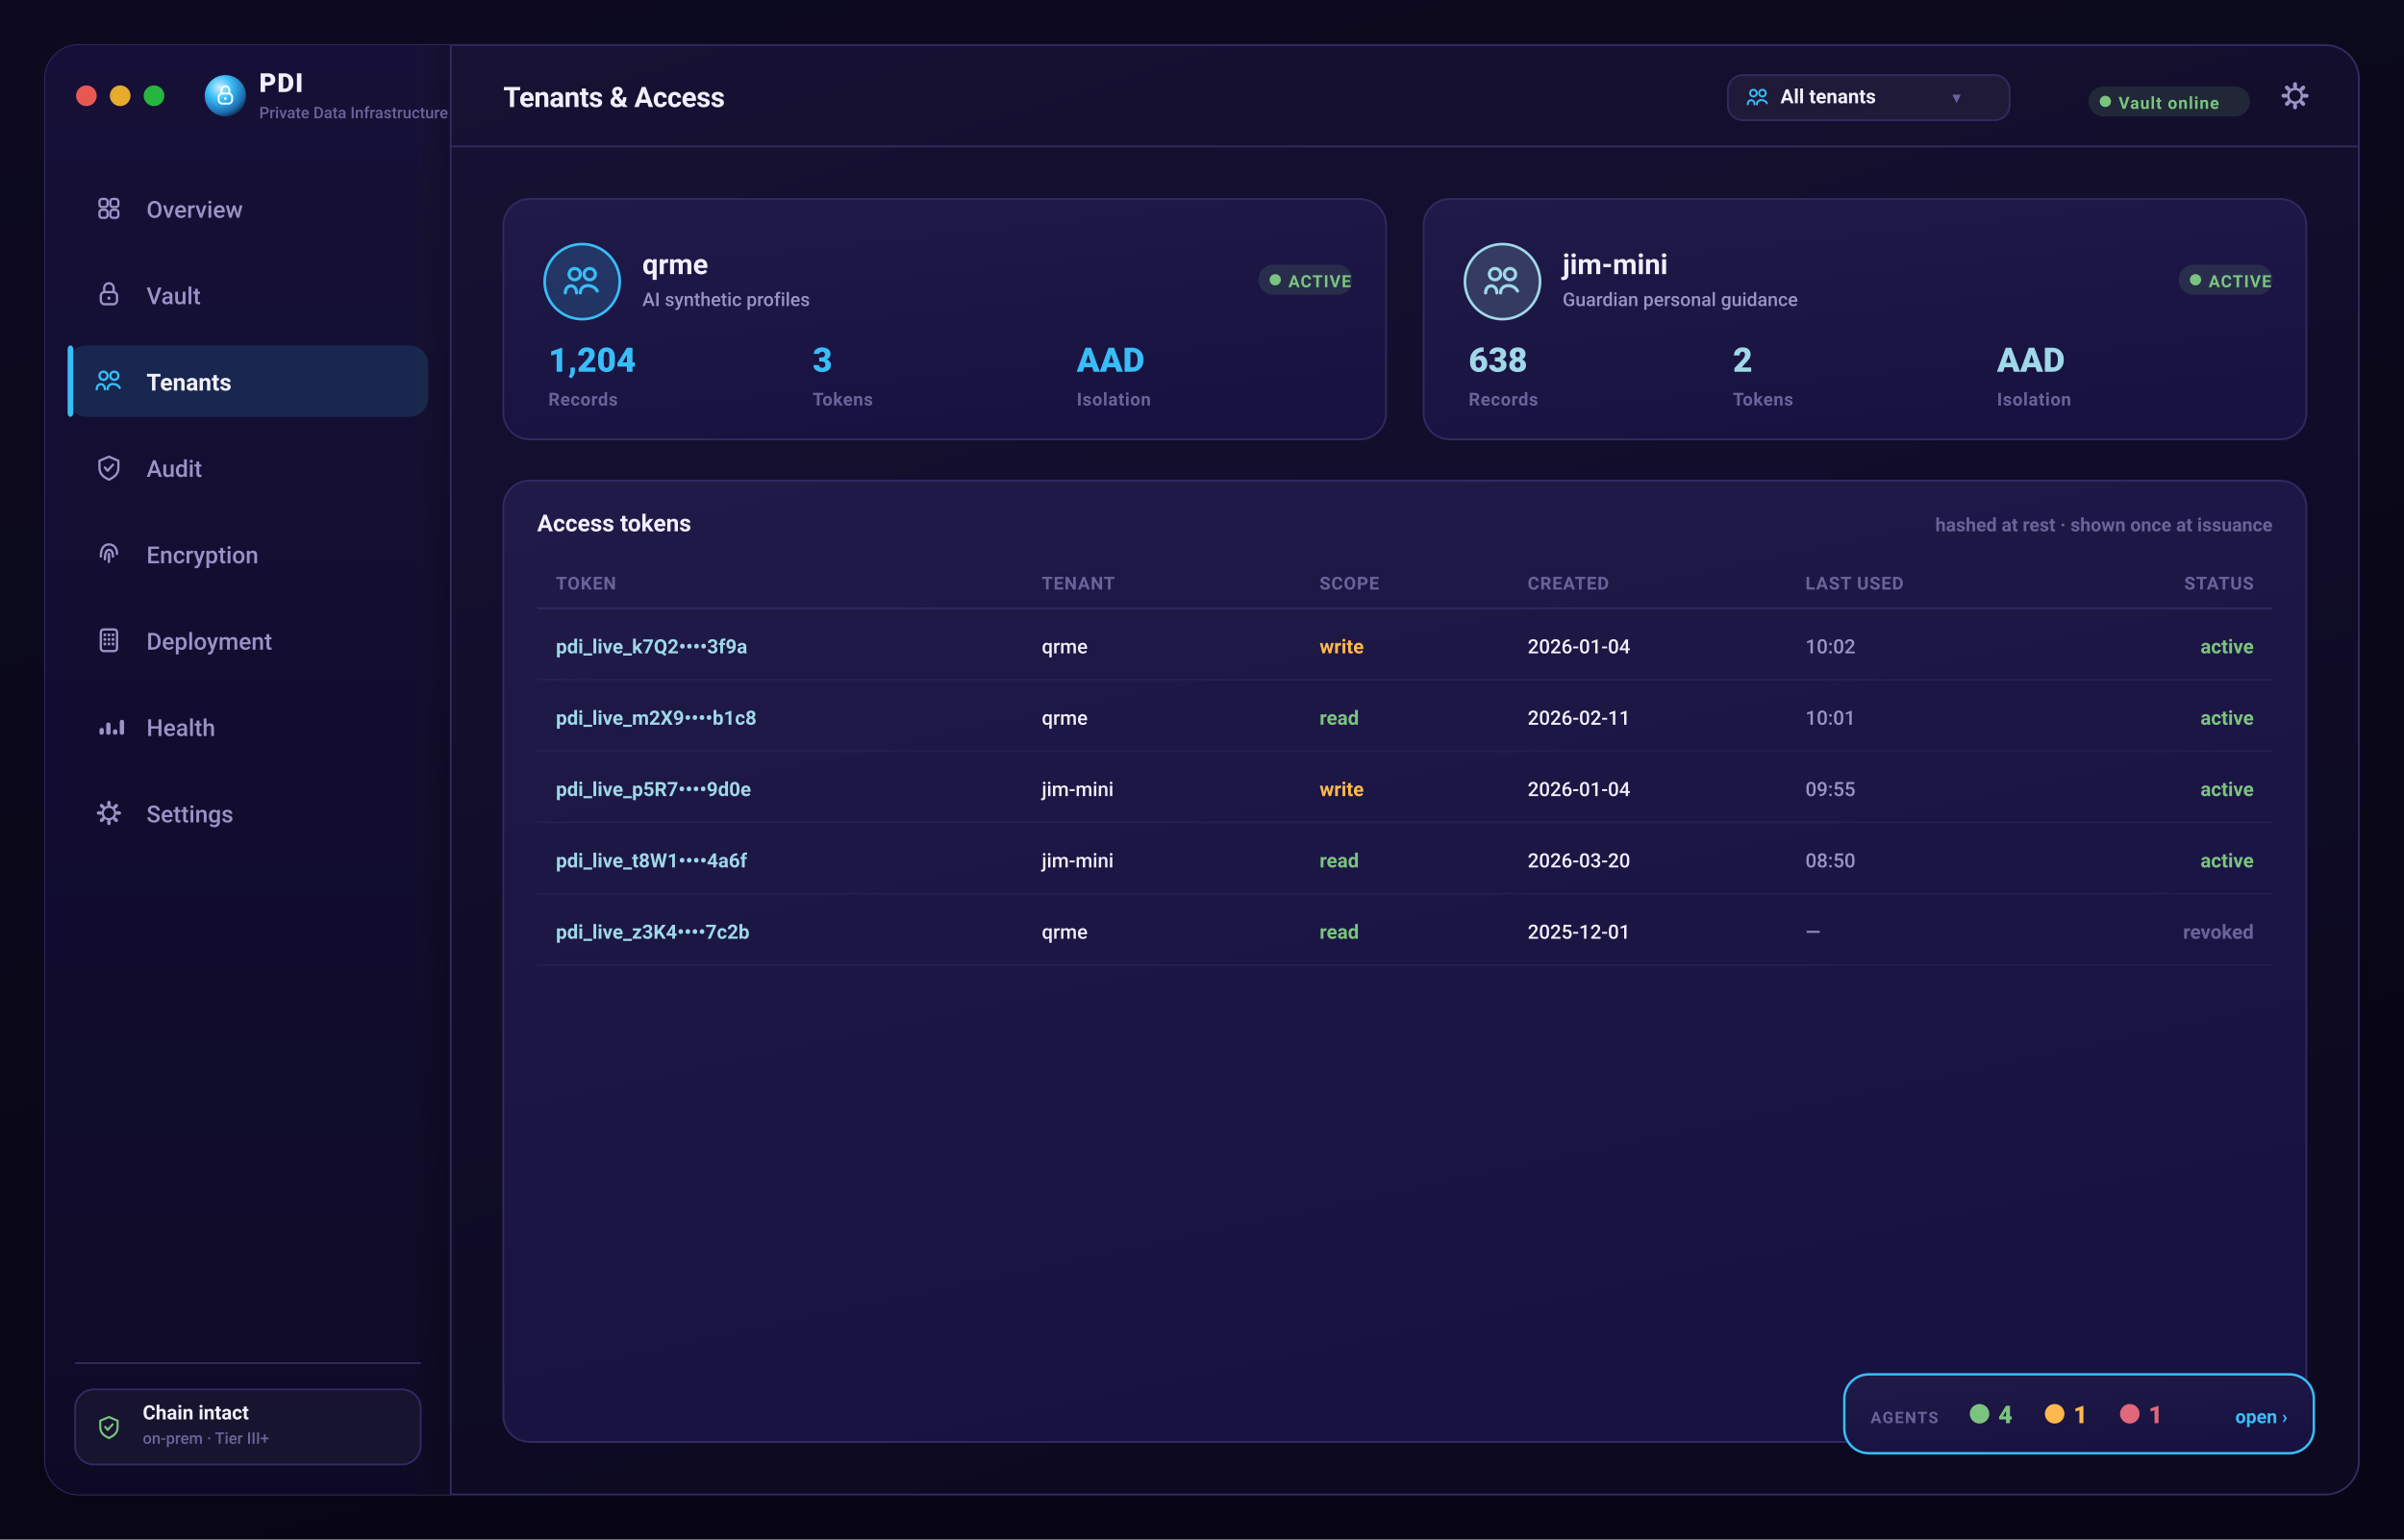
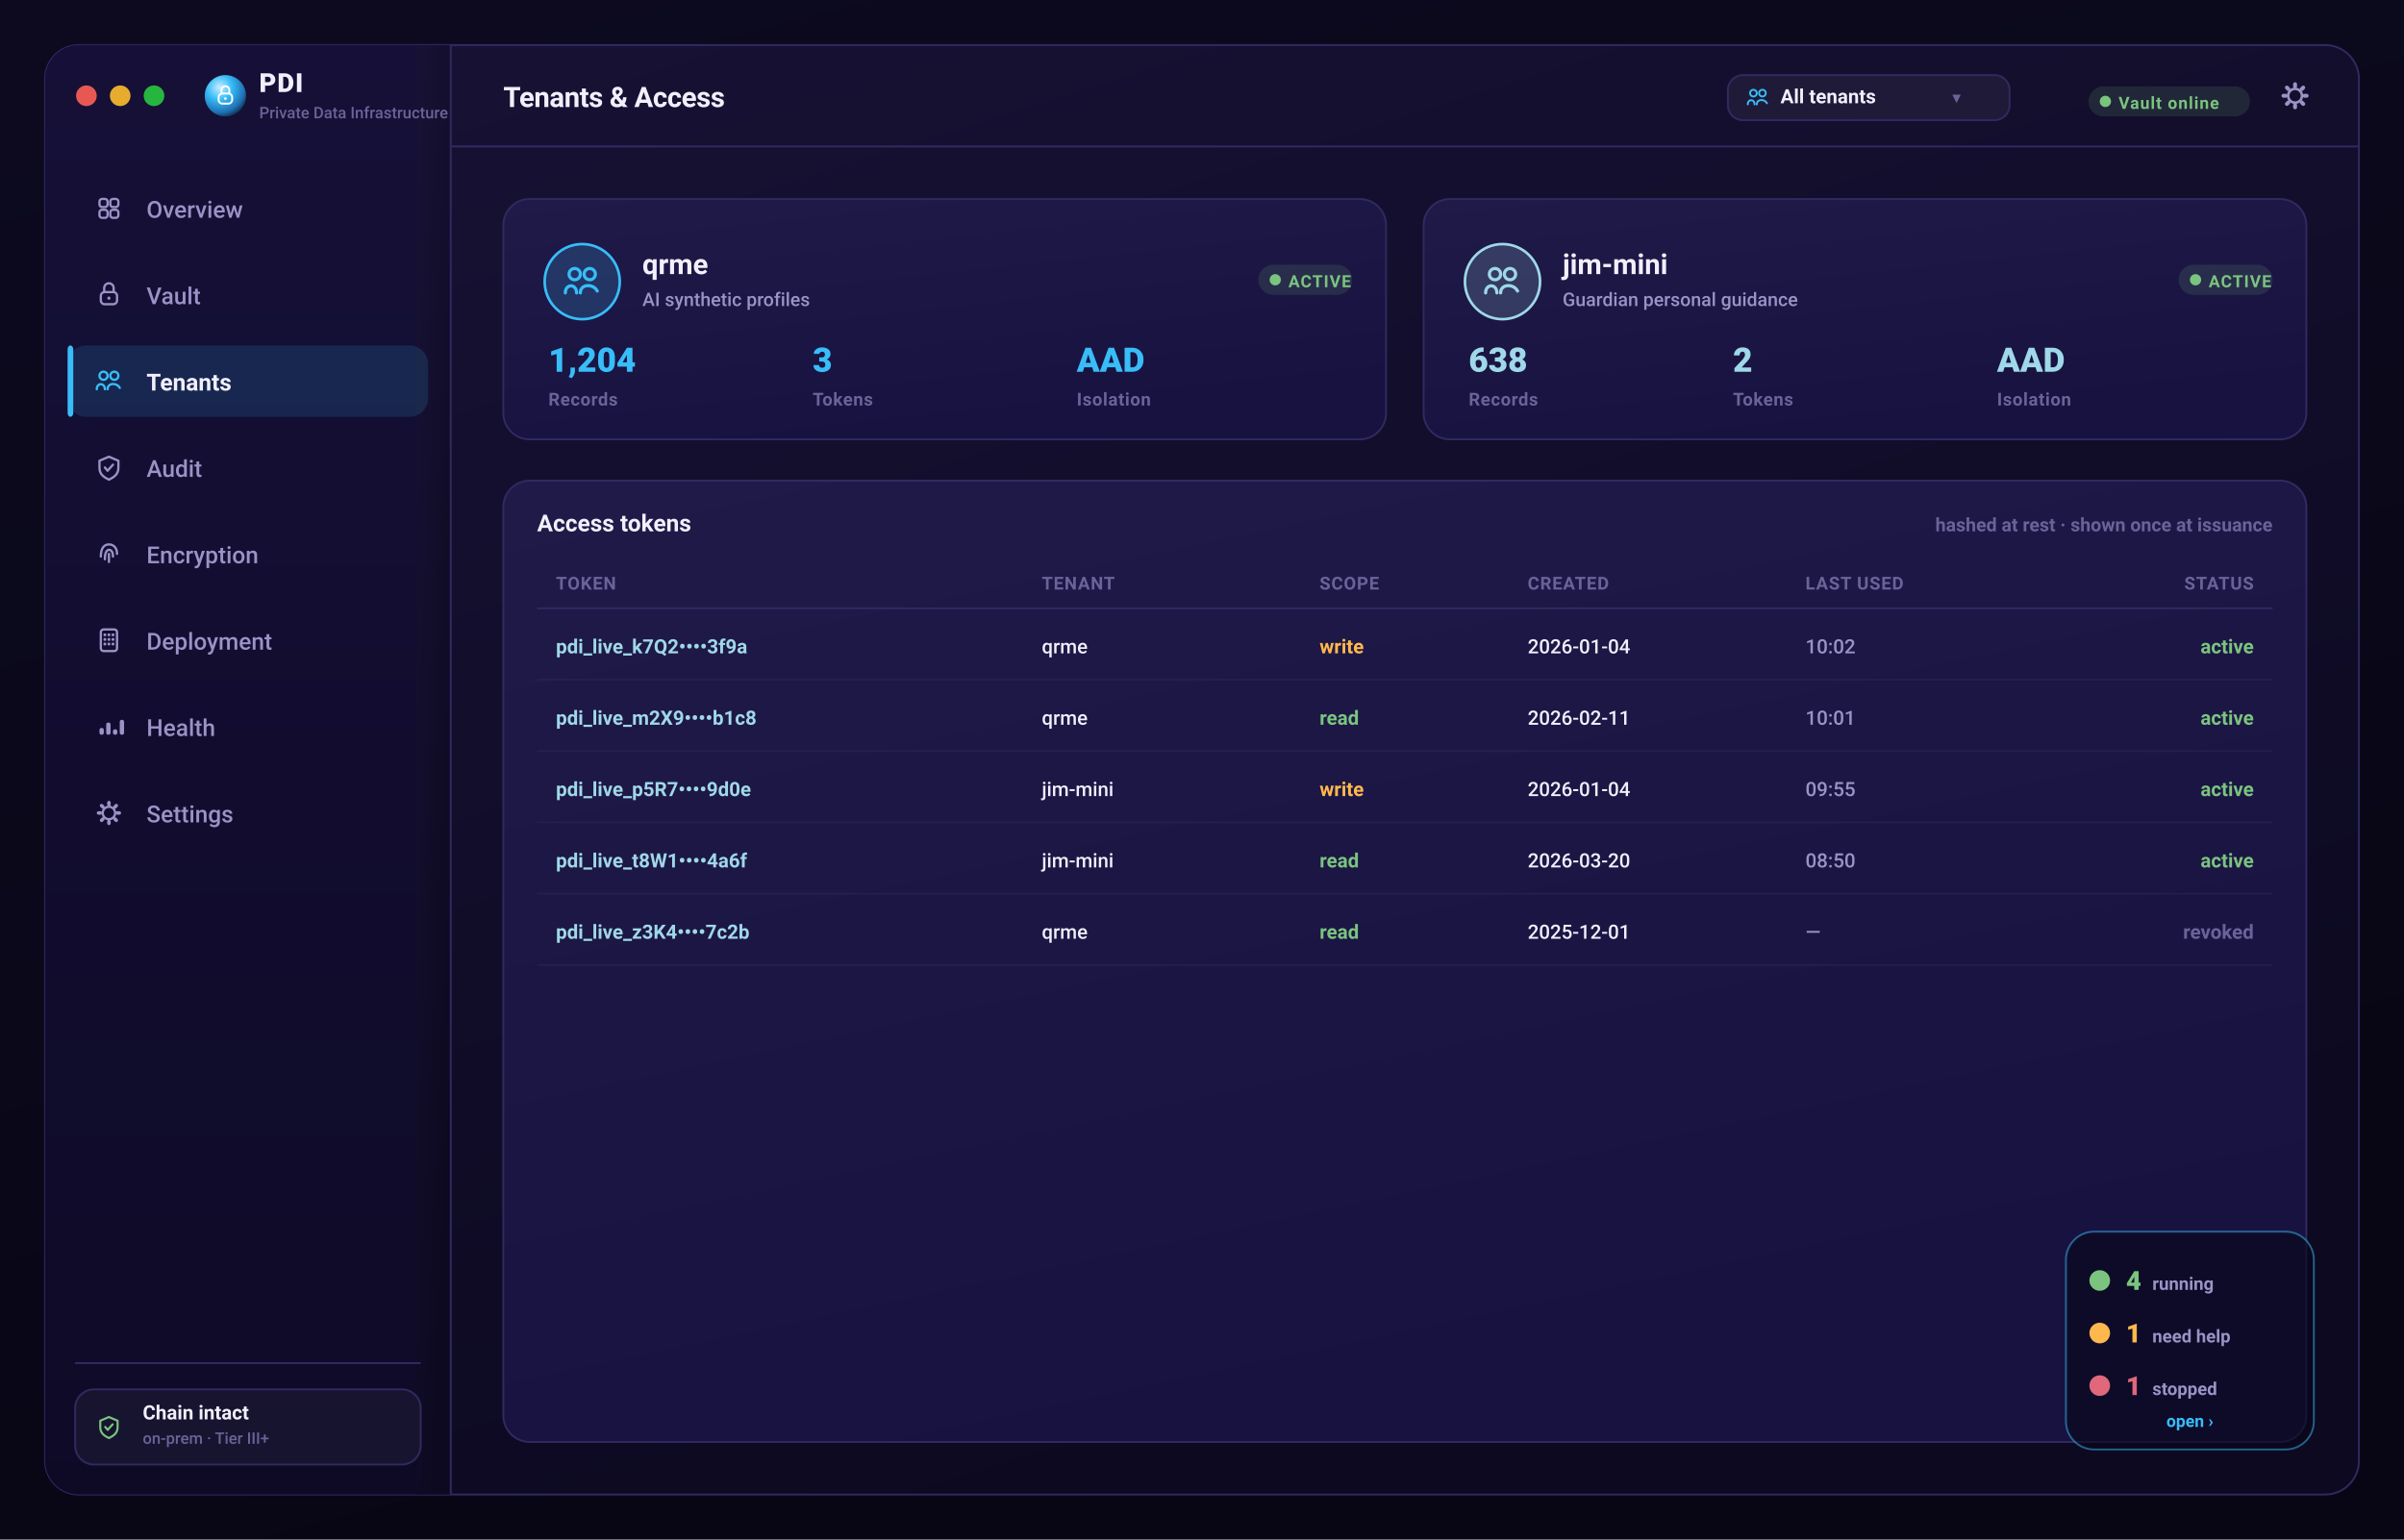
<svg xmlns="http://www.w3.org/2000/svg" width="1280" height="820" viewBox="0 0 1280 820" role="img" aria-label="PDI console — Tenants &amp; Access">
  <defs>
    <linearGradient id="gPage" x1="0" y1="0" x2="0.4" y2="1">
      <stop offset="0" stop-color="#0d0a20" />
      <stop offset="1" stop-color="#080614" />
    </linearGradient>
    <linearGradient id="gScr" x1="0" y1="0" x2="0.5" y2="1">
      <stop offset="0" stop-color="#181235" />
      <stop offset="1" stop-color="#0c0920" />
    </linearGradient>
    <linearGradient id="gSide" x1="0" y1="0" x2="0" y2="1">
      <stop offset="0" stop-color="#161038" />
      <stop offset="1" stop-color="#0e0a26" />
    </linearGradient>
    <linearGradient id="gCard" x1="0" y1="0" x2="0.4" y2="1">
      <stop offset="0" stop-color="#201a48" />
      <stop offset="1" stop-color="#181240" />
    </linearGradient>
    <linearGradient id="gBrand" x1="0" y1="0" x2="1" y2="0">
      <stop offset="0" stop-color="#38bdf8" />
      <stop offset="1" stop-color="#7dd3fc" />
    </linearGradient>
    <linearGradient id="gAmber" x1="0" y1="0" x2="1" y2="0">
      <stop offset="0" stop-color="#ffb84d" />
      <stop offset="1" stop-color="#ffd27a" />
    </linearGradient>
    <linearGradient id="mG" x1="0" y1="0" x2="1" y2="0">
      <stop offset="0" stop-color="#5fb87a" />
      <stop offset="1" stop-color="#7bc47f" />
    </linearGradient>
    <linearGradient id="mC" x1="0" y1="0" x2="1" y2="0">
      <stop offset="0" stop-color="#6bb6d6" />
      <stop offset="1" stop-color="#9fd8e8" />
    </linearGradient>
    <radialGradient id="orb" cx="36%" cy="30%" r="78%">
      <stop offset="0" stop-color="#cbeeff" />
      <stop offset="38%" stop-color="#38bdf8" />
      <stop offset="78%" stop-color="#1f6fb2" />
      <stop offset="100%" stop-color="#0b2438" />
    </radialGradient>
  </defs>
  <rect x="0.0" y="0.0" width="1280.0" height="820.0" rx="0" fill="url(#gPage)" />
  <rect x="24" y="24" width="1232" height="772" rx="18" fill="url(#gScr)" stroke="#302a60" stroke-width="1" />
  <rect x="24.0" y="24.0" width="216.0" height="772.0" rx="18" fill="url(#gSide)" />
  <rect x="222.0" y="24.0" width="18.0" height="772.0" rx="0" fill="url(#gScr)" />
  <line x1="240" y1="24" x2="240" y2="796" stroke="#302a60" stroke-width="1" />
  <line x1="240" y1="78" x2="1256" y2="78" stroke="#302a60" stroke-width="1" />
  <circle cx="46" cy="51" r="5.5" fill="#ff5f57" opacity="0.9" />
  <circle cx="64" cy="51" r="5.5" fill="#febc2e" opacity="0.9" />
  <circle cx="82" cy="51" r="5.5" fill="#28c840" opacity="0.9" />
  <circle cx="120" cy="51" r="11" fill="url(#orb)" />
  <rect x="116.4" y="49.8" width="7.2" height="5.4" rx="2" fill="none" stroke="rgba(255,255,255,0.95)" stroke-width="1.02" stroke-linecap="round" stroke-linejoin="round" />
  <path d="M117.9 49.8 v-1.8 a2.1 2.1 0 0 1 4.2 0 v1.8" fill="none" stroke="rgba(255,255,255,0.95)" stroke-width="1.02" stroke-linecap="round" stroke-linejoin="round" />
  <circle cx="120" cy="52.5" r="0.72" fill="rgba(255,255,255,0.95)" />
  <text x="138.0" y="49.0" font-family="-apple-system,BlinkMacSystemFont,'SF Pro Display','SF Pro Text','Segoe UI',Roboto,system-ui,sans-serif" font-size="14" font-weight="800" fill="#f2effc" text-anchor="start" letter-spacing="0.5">PDI</text>
  <text x="138.0" y="63.0" font-family="-apple-system,BlinkMacSystemFont,'SF Pro Display','SF Pro Text','Segoe UI',Roboto,system-ui,sans-serif" font-size="8.5" font-weight="500" fill="#6a6399" text-anchor="start">Private Data Infrastructure</text>
  <text x="268.0" y="57.0" font-family="-apple-system,BlinkMacSystemFont,'SF Pro Display','SF Pro Text','Segoe UI',Roboto,system-ui,sans-serif" font-size="15" font-weight="700" fill="#f2effc" text-anchor="start" letter-spacing="-0.2">Tenants &amp; Access</text>
  <rect x="1220.96" y="43.8" width="2.08" height="3.2" rx="1" transform="rotate(0 1222 51)" fill="#9a93c6" />
  <rect x="1220.96" y="43.8" width="2.08" height="3.2" rx="1" transform="rotate(45 1222 51)" fill="#9a93c6" />
  <rect x="1220.96" y="43.8" width="2.08" height="3.2" rx="1" transform="rotate(90 1222 51)" fill="#9a93c6" />
  <rect x="1220.96" y="43.8" width="2.08" height="3.2" rx="1" transform="rotate(135 1222 51)" fill="#9a93c6" />
  <rect x="1220.96" y="43.8" width="2.08" height="3.2" rx="1" transform="rotate(180 1222 51)" fill="#9a93c6" />
  <rect x="1220.96" y="43.8" width="2.08" height="3.2" rx="1" transform="rotate(225 1222 51)" fill="#9a93c6" />
  <rect x="1220.96" y="43.8" width="2.08" height="3.2" rx="1" transform="rotate(270 1222 51)" fill="#9a93c6" />
  <rect x="1220.96" y="43.8" width="2.08" height="3.2" rx="1" transform="rotate(315 1222 51)" fill="#9a93c6" />
  <circle cx="1222" cy="51" r="3.68" fill="none" stroke="#9a93c6" stroke-width="1.36" stroke-linecap="round" stroke-linejoin="round" />
  <rect x="1112.0" y="46.0" width="86.0" height="16.0" rx="8" fill="rgba(123,196,127,0.14)" />
  <circle cx="1121.0" cy="54" r="3" fill="#7bc47f" />
  <text x="1128.0" y="58.0" font-family="-apple-system,BlinkMacSystemFont,'SF Pro Display','SF Pro Text','Segoe UI',Roboto,system-ui,sans-serif" font-size="9" font-weight="700" fill="#7bc47f" text-anchor="start" letter-spacing="0.5">Vault online</text>
  <rect x="920.0" y="40.0" width="150.0" height="24.0" rx="8" fill="rgba(255,255,255,0.05)" stroke="#302a60" stroke-width="1" />
  <circle cx="933.6" cy="49.6" r="1.8" fill="none" stroke="#38bdf8" stroke-width="1.02" stroke-linecap="round" stroke-linejoin="round" />
  <circle cx="938.4" cy="49.6" r="1.8" fill="none" stroke="#38bdf8" stroke-width="1.02" stroke-linecap="round" stroke-linejoin="round" />
  <path d="M930.6 55.6 c0 -3.0 3.6 -3.0 3.6 0 M935.4 55.6 c0 -3.0 4.2 -3.0 5.4 -0.6" fill="none" stroke="#38bdf8" stroke-width="1.02" stroke-linecap="round" stroke-linejoin="round" />
  <text x="948.0" y="55.0" font-family="-apple-system,BlinkMacSystemFont,'SF Pro Display','SF Pro Text','Segoe UI',Roboto,system-ui,sans-serif" font-size="10.5" font-weight="600" fill="#f2effc" text-anchor="start">All tenants</text>
  <text x="1044.0" y="55.0" font-family="-apple-system,BlinkMacSystemFont,'SF Pro Display','SF Pro Text','Segoe UI',Roboto,system-ui,sans-serif" font-size="9" font-weight="600" fill="#6a6399" text-anchor="end">▾</text>
  <rect x="52.96" y="105.96" width="4.32" height="4.32" rx="1.4" fill="none" stroke="#9a93c6" stroke-width="1.22" stroke-linecap="round" stroke-linejoin="round" />
  <rect x="58.72" y="105.96" width="4.32" height="4.32" rx="1.4" fill="none" stroke="#9a93c6" stroke-width="1.22" stroke-linecap="round" stroke-linejoin="round" />
  <rect x="52.96" y="111.72" width="4.32" height="4.32" rx="1.4" fill="none" stroke="#9a93c6" stroke-width="1.22" stroke-linecap="round" stroke-linejoin="round" />
  <rect x="58.72" y="111.72" width="4.32" height="4.32" rx="1.4" fill="none" stroke="#9a93c6" stroke-width="1.22" stroke-linecap="round" stroke-linejoin="round" />
  <text x="78.0" y="116.0" font-family="-apple-system,BlinkMacSystemFont,'SF Pro Display','SF Pro Text','Segoe UI',Roboto,system-ui,sans-serif" font-size="12.5" font-weight="500" fill="#9a93c6" text-anchor="start">Overview</text>
  <rect x="53.68" y="155.56" width="8.64" height="6.48" rx="2" fill="none" stroke="#9a93c6" stroke-width="1.22" stroke-linecap="round" stroke-linejoin="round" />
  <path d="M55.48 155.56 v-2.16 a2.52 2.52 0 0 1 5.04 0 v2.16" fill="none" stroke="#9a93c6" stroke-width="1.22" stroke-linecap="round" stroke-linejoin="round" />
  <circle cx="58" cy="158.8" r="0.864" fill="#9a93c6" />
  <text x="78.0" y="162.0" font-family="-apple-system,BlinkMacSystemFont,'SF Pro Display','SF Pro Text','Segoe UI',Roboto,system-ui,sans-serif" font-size="12.5" font-weight="500" fill="#9a93c6" text-anchor="start">Vault</text>
  <rect x="36.0" y="184.0" width="192.0" height="38.0" rx="10" fill="rgba(56,189,248,0.14)" />
  <rect x="36.0" y="184.0" width="3.0" height="38.0" rx="2" fill="#38bdf8" />
  <circle cx="55.12" cy="200.12" r="2.16" fill="none" stroke="#38bdf8" stroke-width="1.22" stroke-linecap="round" stroke-linejoin="round" />
  <circle cx="60.88" cy="200.12" r="2.16" fill="none" stroke="#38bdf8" stroke-width="1.22" stroke-linecap="round" stroke-linejoin="round" />
  <path d="M51.52 207.32 c0 -3.6 4.32 -3.6 4.32 0 M57.28 207.32 c0 -3.6 5.04 -3.6 6.48 -0.72" fill="none" stroke="#38bdf8" stroke-width="1.22" stroke-linecap="round" stroke-linejoin="round" />
  <text x="78.0" y="208.0" font-family="-apple-system,BlinkMacSystemFont,'SF Pro Display','SF Pro Text','Segoe UI',Roboto,system-ui,sans-serif" font-size="12.5" font-weight="650" fill="#f2effc" text-anchor="start">Tenants</text>
  <path d="M58 243.24 l5.04 2.16 v3.6 c0 3.6 -2.16 5.04 -5.04 6.48 c-2.88 -1.44 -5.04 -2.88 -5.04 -6.48 v-3.6 Z" fill="none" stroke="#9a93c6" stroke-width="1.22" stroke-linecap="round" stroke-linejoin="round" />
  <path d="M55.84 249 l1.44 1.728 2.88 -3.24" fill="none" stroke="#9a93c6" stroke-width="1.22" stroke-linecap="round" stroke-linejoin="round" />
  <text x="78.0" y="254.0" font-family="-apple-system,BlinkMacSystemFont,'SF Pro Display','SF Pro Text','Segoe UI',Roboto,system-ui,sans-serif" font-size="12.5" font-weight="500" fill="#9a93c6" text-anchor="start">Audit</text>
  <path d="M53.68 296.44 c0 -5.04 2.16 -6.48 4.32 -6.48 c2.16 0 4.32 1.44 4.32 5.04" fill="none" stroke="#9a93c6" stroke-width="1.22" stroke-linecap="round" stroke-linejoin="round" />
  <path d="M55.84 297.88 c0 -4.32 1.44 -5.04 2.16 -5.04 c1.44 0 2.16 1.44 2.16 3.6" fill="none" stroke="#9a93c6" stroke-width="1.22" stroke-linecap="round" stroke-linejoin="round" />
  <path d="M58 299.32 v-4.32" fill="none" stroke="#9a93c6" stroke-width="1.22" stroke-linecap="round" stroke-linejoin="round" />
  <text x="78.0" y="300.0" font-family="-apple-system,BlinkMacSystemFont,'SF Pro Display','SF Pro Text','Segoe UI',Roboto,system-ui,sans-serif" font-size="12.5" font-weight="500" fill="#9a93c6" text-anchor="start">Encryption</text>
  <rect x="53.68" y="335.24" width="8.64" height="11.52" rx="1.5" fill="none" stroke="#9a93c6" stroke-width="1.22" stroke-linecap="round" stroke-linejoin="round" />
  <rect x="55.12" y="337.4" width="1.44" height="1.44" rx="0.4" fill="#9a93c6" />
  <rect x="57.28" y="337.4" width="1.44" height="1.44" rx="0.4" fill="#9a93c6" />
  <rect x="59.44" y="337.4" width="1.44" height="1.44" rx="0.4" fill="#9a93c6" />
  <rect x="55.12" y="339.848" width="1.44" height="1.44" rx="0.4" fill="#9a93c6" />
  <rect x="57.28" y="339.848" width="1.44" height="1.44" rx="0.4" fill="#9a93c6" />
  <rect x="59.44" y="339.848" width="1.44" height="1.44" rx="0.4" fill="#9a93c6" />
  <rect x="55.12" y="342.296" width="1.44" height="1.44" rx="0.4" fill="#9a93c6" />
  <rect x="57.28" y="342.296" width="1.44" height="1.44" rx="0.4" fill="#9a93c6" />
  <rect x="59.44" y="342.296" width="1.44" height="1.44" rx="0.4" fill="#9a93c6" />
  <text x="78.0" y="346.0" font-family="-apple-system,BlinkMacSystemFont,'SF Pro Display','SF Pro Text','Segoe UI',Roboto,system-ui,sans-serif" font-size="12.5" font-weight="500" fill="#9a93c6" text-anchor="start">Deployment</text>
  <rect x="52.96" y="387.72" width="2.304" height="3.6" rx="1" fill="#9a93c6" />
  <rect x="56.56" y="384.84" width="2.304" height="6.48" rx="1" fill="#9a93c6" />
  <rect x="60.16" y="388.44" width="2.304" height="2.88" rx="1" fill="#9a93c6" />
  <rect x="63.76" y="383.4" width="2.304" height="7.92" rx="1" fill="#9a93c6" />
  <text x="78.0" y="392.0" font-family="-apple-system,BlinkMacSystemFont,'SF Pro Display','SF Pro Text','Segoe UI',Roboto,system-ui,sans-serif" font-size="12.5" font-weight="500" fill="#9a93c6" text-anchor="start">Health</text>
  <rect x="57.064" y="426.52" width="1.872" height="2.88" rx="1" transform="rotate(0 58 433)" fill="#9a93c6" />
  <rect x="57.064" y="426.52" width="1.872" height="2.88" rx="1" transform="rotate(45 58 433)" fill="#9a93c6" />
  <rect x="57.064" y="426.52" width="1.872" height="2.88" rx="1" transform="rotate(90 58 433)" fill="#9a93c6" />
  <rect x="57.064" y="426.52" width="1.872" height="2.88" rx="1" transform="rotate(135 58 433)" fill="#9a93c6" />
  <rect x="57.064" y="426.52" width="1.872" height="2.88" rx="1" transform="rotate(180 58 433)" fill="#9a93c6" />
  <rect x="57.064" y="426.52" width="1.872" height="2.88" rx="1" transform="rotate(225 58 433)" fill="#9a93c6" />
  <rect x="57.064" y="426.52" width="1.872" height="2.88" rx="1" transform="rotate(270 58 433)" fill="#9a93c6" />
  <rect x="57.064" y="426.52" width="1.872" height="2.88" rx="1" transform="rotate(315 58 433)" fill="#9a93c6" />
  <circle cx="58" cy="433" r="3.312" fill="none" stroke="#9a93c6" stroke-width="1.22" stroke-linecap="round" stroke-linejoin="round" />
  <text x="78.0" y="438.0" font-family="-apple-system,BlinkMacSystemFont,'SF Pro Display','SF Pro Text','Segoe UI',Roboto,system-ui,sans-serif" font-size="12.5" font-weight="500" fill="#9a93c6" text-anchor="start">Settings</text>
  <line x1="40" y1="726" x2="224" y2="726" stroke="#302a60" stroke-width="1" />
  <rect x="40.0" y="740.0" width="184.0" height="40.0" rx="10" fill="rgba(255,255,255,0.04)" stroke="#302a60" stroke-width="1" />
  <path d="M58 754.72 l4.62 1.98 v3.3 c0 3.3 -1.98 4.62 -4.62 5.94 c-2.64 -1.32 -4.62 -2.64 -4.62 -5.94 v-3.3 Z" fill="none" stroke="#7bc47f" stroke-width="1.12" stroke-linecap="round" stroke-linejoin="round" />
  <path d="M56.02 760 l1.32 1.584 2.64 -2.97" fill="none" stroke="#7bc47f" stroke-width="1.12" stroke-linecap="round" stroke-linejoin="round" />
  <text x="76.0" y="756.0" font-family="-apple-system,BlinkMacSystemFont,'SF Pro Display','SF Pro Text','Segoe UI',Roboto,system-ui,sans-serif" font-size="10.5" font-weight="650" fill="#f2effc" text-anchor="start">Chain intact</text>
  <text x="76.0" y="769.0" font-family="-apple-system,BlinkMacSystemFont,'SF Pro Display','SF Pro Text','Segoe UI',Roboto,system-ui,sans-serif" font-size="8.5" font-weight="500" fill="#6a6399" text-anchor="start">on-prem · Tier III+</text>
  <marker id="ah" markerWidth="8" markerHeight="8" refX="6" refY="3" orient="auto">
    <path d="M0 0 L6 3 L0 6 Z" fill="#6a6399" />
  </marker>
  <rect x="268.0" y="106.0" width="470.0" height="128.0" rx="14" fill="url(#gCard)" stroke="#302a60" stroke-width="1" />
  <circle cx="310.0" cy="150" r="20" fill="rgba(56,189,248,0.18)" stroke="#38bdf8" stroke-width="1.4" />
  <circle cx="306.0" cy="146.0" r="3.0" fill="none" stroke="#38bdf8" stroke-width="1.70" stroke-linecap="round" stroke-linejoin="round" />
  <circle cx="314.0" cy="146.0" r="3.0" fill="none" stroke="#38bdf8" stroke-width="1.70" stroke-linecap="round" stroke-linejoin="round" />
  <path d="M301.0 156.0 c0 -5.0 6.0 -5.0 6.0 0 M309.0 156.0 c0 -5.0 7.0 -5.0 9.0 -1.0" fill="none" stroke="#38bdf8" stroke-width="1.70" stroke-linecap="round" stroke-linejoin="round" />
  <text x="342.0" y="146.0" font-family="-apple-system,BlinkMacSystemFont,'SF Pro Display','SF Pro Text','Segoe UI',Roboto,system-ui,sans-serif" font-size="15" font-weight="750" fill="#f2effc" text-anchor="start">qrme</text>
  <text x="342.0" y="163.0" font-family="-apple-system,BlinkMacSystemFont,'SF Pro Display','SF Pro Text','Segoe UI',Roboto,system-ui,sans-serif" font-size="10" font-weight="500" fill="#9a93c6" text-anchor="start">AI synthetic profiles</text>
  <rect x="670.0" y="141.0" width="50.0" height="16.0" rx="8" fill="rgba(123,196,127,0.14)" />
  <circle cx="679.0" cy="149" r="3" fill="#7bc47f" />
  <text x="686.0" y="153.0" font-family="-apple-system,BlinkMacSystemFont,'SF Pro Display','SF Pro Text','Segoe UI',Roboto,system-ui,sans-serif" font-size="9" font-weight="700" fill="#7bc47f" text-anchor="start" letter-spacing="0.5">ACTIVE</text>
  <text x="292.0" y="198.0" font-family="-apple-system,BlinkMacSystemFont,'SF Pro Display','SF Pro Text','Segoe UI',Roboto,system-ui,sans-serif" font-size="18" font-weight="800" fill="#38bdf8" text-anchor="start">1,204</text>
  <text x="292.0" y="216.0" font-family="-apple-system,BlinkMacSystemFont,'SF Pro Display','SF Pro Text','Segoe UI',Roboto,system-ui,sans-serif" font-size="9.5" font-weight="600" fill="#6a6399" text-anchor="start" letter-spacing="0.3">Records</text>
  <text x="432.7" y="198.0" font-family="-apple-system,BlinkMacSystemFont,'SF Pro Display','SF Pro Text','Segoe UI',Roboto,system-ui,sans-serif" font-size="18" font-weight="800" fill="#38bdf8" text-anchor="start">3</text>
  <text x="432.7" y="216.0" font-family="-apple-system,BlinkMacSystemFont,'SF Pro Display','SF Pro Text','Segoe UI',Roboto,system-ui,sans-serif" font-size="9.5" font-weight="600" fill="#6a6399" text-anchor="start" letter-spacing="0.3">Tokens</text>
  <text x="573.3" y="198.0" font-family="-apple-system,BlinkMacSystemFont,'SF Pro Display','SF Pro Text','Segoe UI',Roboto,system-ui,sans-serif" font-size="18" font-weight="800" fill="#38bdf8" text-anchor="start">AAD</text>
  <text x="573.3" y="216.0" font-family="-apple-system,BlinkMacSystemFont,'SF Pro Display','SF Pro Text','Segoe UI',Roboto,system-ui,sans-serif" font-size="9.5" font-weight="600" fill="#6a6399" text-anchor="start" letter-spacing="0.3">Isolation</text>
  <rect x="758.0" y="106.0" width="470.0" height="128.0" rx="14" fill="url(#gCard)" stroke="#302a60" stroke-width="1" />
  <circle cx="800.0" cy="150" r="20" fill="rgba(159,216,232,0.18)" stroke="#9fd8e8" stroke-width="1.4" />
  <circle cx="796.0" cy="146.0" r="3.0" fill="none" stroke="#9fd8e8" stroke-width="1.70" stroke-linecap="round" stroke-linejoin="round" />
  <circle cx="804.0" cy="146.0" r="3.0" fill="none" stroke="#9fd8e8" stroke-width="1.70" stroke-linecap="round" stroke-linejoin="round" />
  <path d="M791.0 156.0 c0 -5.0 6.0 -5.0 6.0 0 M799.0 156.0 c0 -5.0 7.0 -5.0 9.0 -1.0" fill="none" stroke="#9fd8e8" stroke-width="1.70" stroke-linecap="round" stroke-linejoin="round" />
  <text x="832.0" y="146.0" font-family="-apple-system,BlinkMacSystemFont,'SF Pro Display','SF Pro Text','Segoe UI',Roboto,system-ui,sans-serif" font-size="15" font-weight="750" fill="#f2effc" text-anchor="start">jim-mini</text>
  <text x="832.0" y="163.0" font-family="-apple-system,BlinkMacSystemFont,'SF Pro Display','SF Pro Text','Segoe UI',Roboto,system-ui,sans-serif" font-size="10" font-weight="500" fill="#9a93c6" text-anchor="start">Guardian personal guidance</text>
  <rect x="1160.0" y="141.0" width="50.0" height="16.0" rx="8" fill="rgba(123,196,127,0.14)" />
  <circle cx="1169.0" cy="149" r="3" fill="#7bc47f" />
  <text x="1176.0" y="153.0" font-family="-apple-system,BlinkMacSystemFont,'SF Pro Display','SF Pro Text','Segoe UI',Roboto,system-ui,sans-serif" font-size="9" font-weight="700" fill="#7bc47f" text-anchor="start" letter-spacing="0.5">ACTIVE</text>
  <text x="782.0" y="198.0" font-family="-apple-system,BlinkMacSystemFont,'SF Pro Display','SF Pro Text','Segoe UI',Roboto,system-ui,sans-serif" font-size="18" font-weight="800" fill="#9fd8e8" text-anchor="start">638</text>
  <text x="782.0" y="216.0" font-family="-apple-system,BlinkMacSystemFont,'SF Pro Display','SF Pro Text','Segoe UI',Roboto,system-ui,sans-serif" font-size="9.5" font-weight="600" fill="#6a6399" text-anchor="start" letter-spacing="0.3">Records</text>
  <text x="922.7" y="198.0" font-family="-apple-system,BlinkMacSystemFont,'SF Pro Display','SF Pro Text','Segoe UI',Roboto,system-ui,sans-serif" font-size="18" font-weight="800" fill="#9fd8e8" text-anchor="start">2</text>
  <text x="922.7" y="216.0" font-family="-apple-system,BlinkMacSystemFont,'SF Pro Display','SF Pro Text','Segoe UI',Roboto,system-ui,sans-serif" font-size="9.5" font-weight="600" fill="#6a6399" text-anchor="start" letter-spacing="0.3">Tokens</text>
  <text x="1063.3" y="198.0" font-family="-apple-system,BlinkMacSystemFont,'SF Pro Display','SF Pro Text','Segoe UI',Roboto,system-ui,sans-serif" font-size="18" font-weight="800" fill="#9fd8e8" text-anchor="start">AAD</text>
  <text x="1063.3" y="216.0" font-family="-apple-system,BlinkMacSystemFont,'SF Pro Display','SF Pro Text','Segoe UI',Roboto,system-ui,sans-serif" font-size="9.5" font-weight="600" fill="#6a6399" text-anchor="start" letter-spacing="0.3">Isolation</text>
  <rect x="268.0" y="256.0" width="960.0" height="512.0" rx="14" fill="url(#gCard)" stroke="#302a60" stroke-width="1" />
  <text x="286.0" y="283.0" font-family="-apple-system,BlinkMacSystemFont,'SF Pro Display','SF Pro Text','Segoe UI',Roboto,system-ui,sans-serif" font-size="12.5" font-weight="700" fill="#f2effc" text-anchor="start">Access tokens</text>
  <text x="1210.0" y="283.0" font-family="-apple-system,BlinkMacSystemFont,'SF Pro Display','SF Pro Text','Segoe UI',Roboto,system-ui,sans-serif" font-size="10" font-weight="600" fill="#6a6399" text-anchor="end">hashed at rest · shown once at issuance</text>
  <text x="296.0" y="314.0" font-family="-apple-system,BlinkMacSystemFont,'SF Pro Display','SF Pro Text','Segoe UI',Roboto,system-ui,sans-serif" font-size="9.5" font-weight="700" fill="#6a6399" text-anchor="start" letter-spacing="0.4">TOKEN</text>
  <text x="554.7" y="314.0" font-family="-apple-system,BlinkMacSystemFont,'SF Pro Display','SF Pro Text','Segoe UI',Roboto,system-ui,sans-serif" font-size="9.5" font-weight="700" fill="#6a6399" text-anchor="start" letter-spacing="0.4">TENANT</text>
  <text x="702.6" y="314.0" font-family="-apple-system,BlinkMacSystemFont,'SF Pro Display','SF Pro Text','Segoe UI',Roboto,system-ui,sans-serif" font-size="9.5" font-weight="700" fill="#6a6399" text-anchor="start" letter-spacing="0.4">SCOPE</text>
  <text x="813.4" y="314.0" font-family="-apple-system,BlinkMacSystemFont,'SF Pro Display','SF Pro Text','Segoe UI',Roboto,system-ui,sans-serif" font-size="9.5" font-weight="700" fill="#6a6399" text-anchor="start" letter-spacing="0.4">CREATED</text>
  <text x="961.3" y="314.0" font-family="-apple-system,BlinkMacSystemFont,'SF Pro Display','SF Pro Text','Segoe UI',Roboto,system-ui,sans-serif" font-size="9.5" font-weight="700" fill="#6a6399" text-anchor="start" letter-spacing="0.4">LAST USED</text>
  <text x="1200.0" y="314.0" font-family="-apple-system,BlinkMacSystemFont,'SF Pro Display','SF Pro Text','Segoe UI',Roboto,system-ui,sans-serif" font-size="9.5" font-weight="700" fill="#6a6399" text-anchor="end" letter-spacing="0.4">STATUS</text>
  <line x1="286" y1="324" x2="1210" y2="324" stroke="#302a60" stroke-width="1" />
  <text x="296.0" y="348.0" font-family="-apple-system,BlinkMacSystemFont,'SF Pro Display','SF Pro Text','Segoe UI',Roboto,system-ui,sans-serif" font-size="10.5" font-weight="600" fill="#9fd8e8" text-anchor="start">pdi_live_k7Q2••••3f9a</text>
  <text x="554.7" y="348.0" font-family="-apple-system,BlinkMacSystemFont,'SF Pro Display','SF Pro Text','Segoe UI',Roboto,system-ui,sans-serif" font-size="10.5" font-weight="500" fill="#f2effc" text-anchor="start">qrme</text>
  <text x="702.6" y="348.0" font-family="-apple-system,BlinkMacSystemFont,'SF Pro Display','SF Pro Text','Segoe UI',Roboto,system-ui,sans-serif" font-size="10.5" font-weight="700" fill="#ffb84d" text-anchor="start">write</text>
  <text x="813.4" y="348.0" font-family="-apple-system,BlinkMacSystemFont,'SF Pro Display','SF Pro Text','Segoe UI',Roboto,system-ui,sans-serif" font-size="10.5" font-weight="500" fill="#f2effc" text-anchor="start">2026-01-04</text>
  <text x="961.3" y="348.0" font-family="-apple-system,BlinkMacSystemFont,'SF Pro Display','SF Pro Text','Segoe UI',Roboto,system-ui,sans-serif" font-size="10.5" font-weight="500" fill="#9a93c6" text-anchor="start">10:02</text>
  <text x="1200.0" y="348.0" font-family="-apple-system,BlinkMacSystemFont,'SF Pro Display','SF Pro Text','Segoe UI',Roboto,system-ui,sans-serif" font-size="10.5" font-weight="600" fill="#7bc47f" text-anchor="end">active</text>
  <line x1="286" y1="362" x2="1210" y2="362" stroke="rgba(48,42,96,0.45)" stroke-width="1" />
  <text x="296.0" y="386.0" font-family="-apple-system,BlinkMacSystemFont,'SF Pro Display','SF Pro Text','Segoe UI',Roboto,system-ui,sans-serif" font-size="10.5" font-weight="600" fill="#9fd8e8" text-anchor="start">pdi_live_m2X9••••b1c8</text>
  <text x="554.7" y="386.0" font-family="-apple-system,BlinkMacSystemFont,'SF Pro Display','SF Pro Text','Segoe UI',Roboto,system-ui,sans-serif" font-size="10.5" font-weight="500" fill="#f2effc" text-anchor="start">qrme</text>
  <text x="702.6" y="386.0" font-family="-apple-system,BlinkMacSystemFont,'SF Pro Display','SF Pro Text','Segoe UI',Roboto,system-ui,sans-serif" font-size="10.5" font-weight="700" fill="#7bc47f" text-anchor="start">read</text>
  <text x="813.4" y="386.0" font-family="-apple-system,BlinkMacSystemFont,'SF Pro Display','SF Pro Text','Segoe UI',Roboto,system-ui,sans-serif" font-size="10.5" font-weight="500" fill="#f2effc" text-anchor="start">2026-02-11</text>
  <text x="961.3" y="386.0" font-family="-apple-system,BlinkMacSystemFont,'SF Pro Display','SF Pro Text','Segoe UI',Roboto,system-ui,sans-serif" font-size="10.5" font-weight="500" fill="#9a93c6" text-anchor="start">10:01</text>
  <text x="1200.0" y="386.0" font-family="-apple-system,BlinkMacSystemFont,'SF Pro Display','SF Pro Text','Segoe UI',Roboto,system-ui,sans-serif" font-size="10.5" font-weight="600" fill="#7bc47f" text-anchor="end">active</text>
  <line x1="286" y1="400" x2="1210" y2="400" stroke="rgba(48,42,96,0.45)" stroke-width="1" />
  <text x="296.0" y="424.0" font-family="-apple-system,BlinkMacSystemFont,'SF Pro Display','SF Pro Text','Segoe UI',Roboto,system-ui,sans-serif" font-size="10.5" font-weight="600" fill="#9fd8e8" text-anchor="start">pdi_live_p5R7••••9d0e</text>
  <text x="554.7" y="424.0" font-family="-apple-system,BlinkMacSystemFont,'SF Pro Display','SF Pro Text','Segoe UI',Roboto,system-ui,sans-serif" font-size="10.5" font-weight="500" fill="#f2effc" text-anchor="start">jim-mini</text>
  <text x="702.6" y="424.0" font-family="-apple-system,BlinkMacSystemFont,'SF Pro Display','SF Pro Text','Segoe UI',Roboto,system-ui,sans-serif" font-size="10.5" font-weight="700" fill="#ffb84d" text-anchor="start">write</text>
  <text x="813.4" y="424.0" font-family="-apple-system,BlinkMacSystemFont,'SF Pro Display','SF Pro Text','Segoe UI',Roboto,system-ui,sans-serif" font-size="10.5" font-weight="500" fill="#f2effc" text-anchor="start">2026-01-04</text>
  <text x="961.3" y="424.0" font-family="-apple-system,BlinkMacSystemFont,'SF Pro Display','SF Pro Text','Segoe UI',Roboto,system-ui,sans-serif" font-size="10.5" font-weight="500" fill="#9a93c6" text-anchor="start">09:55</text>
  <text x="1200.0" y="424.0" font-family="-apple-system,BlinkMacSystemFont,'SF Pro Display','SF Pro Text','Segoe UI',Roboto,system-ui,sans-serif" font-size="10.5" font-weight="600" fill="#7bc47f" text-anchor="end">active</text>
  <line x1="286" y1="438" x2="1210" y2="438" stroke="rgba(48,42,96,0.45)" stroke-width="1" />
  <text x="296.0" y="462.0" font-family="-apple-system,BlinkMacSystemFont,'SF Pro Display','SF Pro Text','Segoe UI',Roboto,system-ui,sans-serif" font-size="10.5" font-weight="600" fill="#9fd8e8" text-anchor="start">pdi_live_t8W1••••4a6f</text>
  <text x="554.7" y="462.0" font-family="-apple-system,BlinkMacSystemFont,'SF Pro Display','SF Pro Text','Segoe UI',Roboto,system-ui,sans-serif" font-size="10.5" font-weight="500" fill="#f2effc" text-anchor="start">jim-mini</text>
  <text x="702.6" y="462.0" font-family="-apple-system,BlinkMacSystemFont,'SF Pro Display','SF Pro Text','Segoe UI',Roboto,system-ui,sans-serif" font-size="10.5" font-weight="700" fill="#7bc47f" text-anchor="start">read</text>
  <text x="813.4" y="462.0" font-family="-apple-system,BlinkMacSystemFont,'SF Pro Display','SF Pro Text','Segoe UI',Roboto,system-ui,sans-serif" font-size="10.5" font-weight="500" fill="#f2effc" text-anchor="start">2026-03-20</text>
  <text x="961.3" y="462.0" font-family="-apple-system,BlinkMacSystemFont,'SF Pro Display','SF Pro Text','Segoe UI',Roboto,system-ui,sans-serif" font-size="10.5" font-weight="500" fill="#9a93c6" text-anchor="start">08:50</text>
  <text x="1200.0" y="462.0" font-family="-apple-system,BlinkMacSystemFont,'SF Pro Display','SF Pro Text','Segoe UI',Roboto,system-ui,sans-serif" font-size="10.5" font-weight="600" fill="#7bc47f" text-anchor="end">active</text>
  <line x1="286" y1="476" x2="1210" y2="476" stroke="rgba(48,42,96,0.45)" stroke-width="1" />
  <text x="296.0" y="500.0" font-family="-apple-system,BlinkMacSystemFont,'SF Pro Display','SF Pro Text','Segoe UI',Roboto,system-ui,sans-serif" font-size="10.5" font-weight="600" fill="#9fd8e8" text-anchor="start">pdi_live_z3K4••••7c2b</text>
  <text x="554.7" y="500.0" font-family="-apple-system,BlinkMacSystemFont,'SF Pro Display','SF Pro Text','Segoe UI',Roboto,system-ui,sans-serif" font-size="10.5" font-weight="500" fill="#f2effc" text-anchor="start">qrme</text>
  <text x="702.6" y="500.0" font-family="-apple-system,BlinkMacSystemFont,'SF Pro Display','SF Pro Text','Segoe UI',Roboto,system-ui,sans-serif" font-size="10.5" font-weight="700" fill="#7bc47f" text-anchor="start">read</text>
  <text x="813.4" y="500.0" font-family="-apple-system,BlinkMacSystemFont,'SF Pro Display','SF Pro Text','Segoe UI',Roboto,system-ui,sans-serif" font-size="10.5" font-weight="500" fill="#f2effc" text-anchor="start">2025-12-01</text>
  <text x="961.3" y="500.0" font-family="-apple-system,BlinkMacSystemFont,'SF Pro Display','SF Pro Text','Segoe UI',Roboto,system-ui,sans-serif" font-size="10.5" font-weight="500" fill="#9a93c6" text-anchor="start">—</text>
  <text x="1200.0" y="500.0" font-family="-apple-system,BlinkMacSystemFont,'SF Pro Display','SF Pro Text','Segoe UI',Roboto,system-ui,sans-serif" font-size="10.5" font-weight="600" fill="#6a6399" text-anchor="end">revoked</text>
  <line x1="286" y1="514" x2="1210" y2="514" stroke="rgba(48,42,96,0.45)" stroke-width="1" />
-   <rect x="982.0" y="732.0" width="250.0" height="42.0" rx="13" fill="url(#gCard)" stroke="#38bdf8" stroke-width="1.3" />
-   <text x="996.0" y="758.0" font-family="-apple-system,BlinkMacSystemFont,'SF Pro Display','SF Pro Text','Segoe UI',Roboto,system-ui,sans-serif" font-size="8.5" font-weight="700" fill="#6a6399" text-anchor="start" letter-spacing="0.7">AGENTS</text>
-   <circle cx="1054" cy="753" r="5.2" fill="#7bc47f" />
-   <text x="1064.0" y="758.0" font-family="-apple-system,BlinkMacSystemFont,'SF Pro Display','SF Pro Text','Segoe UI',Roboto,system-ui,sans-serif" font-size="13" font-weight="800" fill="#7bc47f" text-anchor="start">4</text>
-   <circle cx="1094" cy="753" r="5.2" fill="#ffb84d" />
-   <text x="1104.0" y="758.0" font-family="-apple-system,BlinkMacSystemFont,'SF Pro Display','SF Pro Text','Segoe UI',Roboto,system-ui,sans-serif" font-size="13" font-weight="800" fill="#ffb84d" text-anchor="start">1</text>
-   <circle cx="1134" cy="753" r="5.2" fill="#e0687a" />
-   <text x="1144.0" y="758.0" font-family="-apple-system,BlinkMacSystemFont,'SF Pro Display','SF Pro Text','Segoe UI',Roboto,system-ui,sans-serif" font-size="13" font-weight="800" fill="#e0687a" text-anchor="start">1</text>
-   <text x="1218.0" y="758.0" font-family="-apple-system,BlinkMacSystemFont,'SF Pro Display','SF Pro Text','Segoe UI',Roboto,system-ui,sans-serif" font-size="10" font-weight="700" fill="#38bdf8" text-anchor="end">open ›</text>
+   <rect x="1100.0" y="656.0" width="132.0" height="116.0" rx="15" fill="rgba(9,7,26,0.62)" stroke="rgba(56,189,248,0.5)" stroke-width="1" />
+   <circle cx="1118" cy="682" r="5.5" fill="#7bc47f" />
+   <text x="1132.0" y="687.0" font-family="-apple-system,BlinkMacSystemFont,'SF Pro Display','SF Pro Text','Segoe UI',Roboto,system-ui,sans-serif" font-size="14" font-weight="800" fill="#7bc47f" text-anchor="start">4</text>
+   <text x="1146.0" y="687.0" font-family="-apple-system,BlinkMacSystemFont,'SF Pro Display','SF Pro Text','Segoe UI',Roboto,system-ui,sans-serif" font-size="9.5" font-weight="600" fill="#9a93c6" text-anchor="start">running</text>
+   <circle cx="1118" cy="710" r="5.5" fill="#ffb84d" />
+   <text x="1132.0" y="715.0" font-family="-apple-system,BlinkMacSystemFont,'SF Pro Display','SF Pro Text','Segoe UI',Roboto,system-ui,sans-serif" font-size="14" font-weight="800" fill="#ffb84d" text-anchor="start">1</text>
+   <text x="1146.0" y="715.0" font-family="-apple-system,BlinkMacSystemFont,'SF Pro Display','SF Pro Text','Segoe UI',Roboto,system-ui,sans-serif" font-size="9.5" font-weight="600" fill="#9a93c6" text-anchor="start">need help</text>
+   <circle cx="1118" cy="738" r="5.5" fill="#e0687a" />
+   <text x="1132.0" y="743.0" font-family="-apple-system,BlinkMacSystemFont,'SF Pro Display','SF Pro Text','Segoe UI',Roboto,system-ui,sans-serif" font-size="14" font-weight="800" fill="#e0687a" text-anchor="start">1</text>
+   <text x="1146.0" y="743.0" font-family="-apple-system,BlinkMacSystemFont,'SF Pro Display','SF Pro Text','Segoe UI',Roboto,system-ui,sans-serif" font-size="9.5" font-weight="600" fill="#9a93c6" text-anchor="start">stopped</text>
+   <text x="1166.0" y="760.0" font-family="-apple-system,BlinkMacSystemFont,'SF Pro Display','SF Pro Text','Segoe UI',Roboto,system-ui,sans-serif" font-size="9" font-weight="700" fill="#38bdf8" text-anchor="middle">open ›</text>
</svg>
